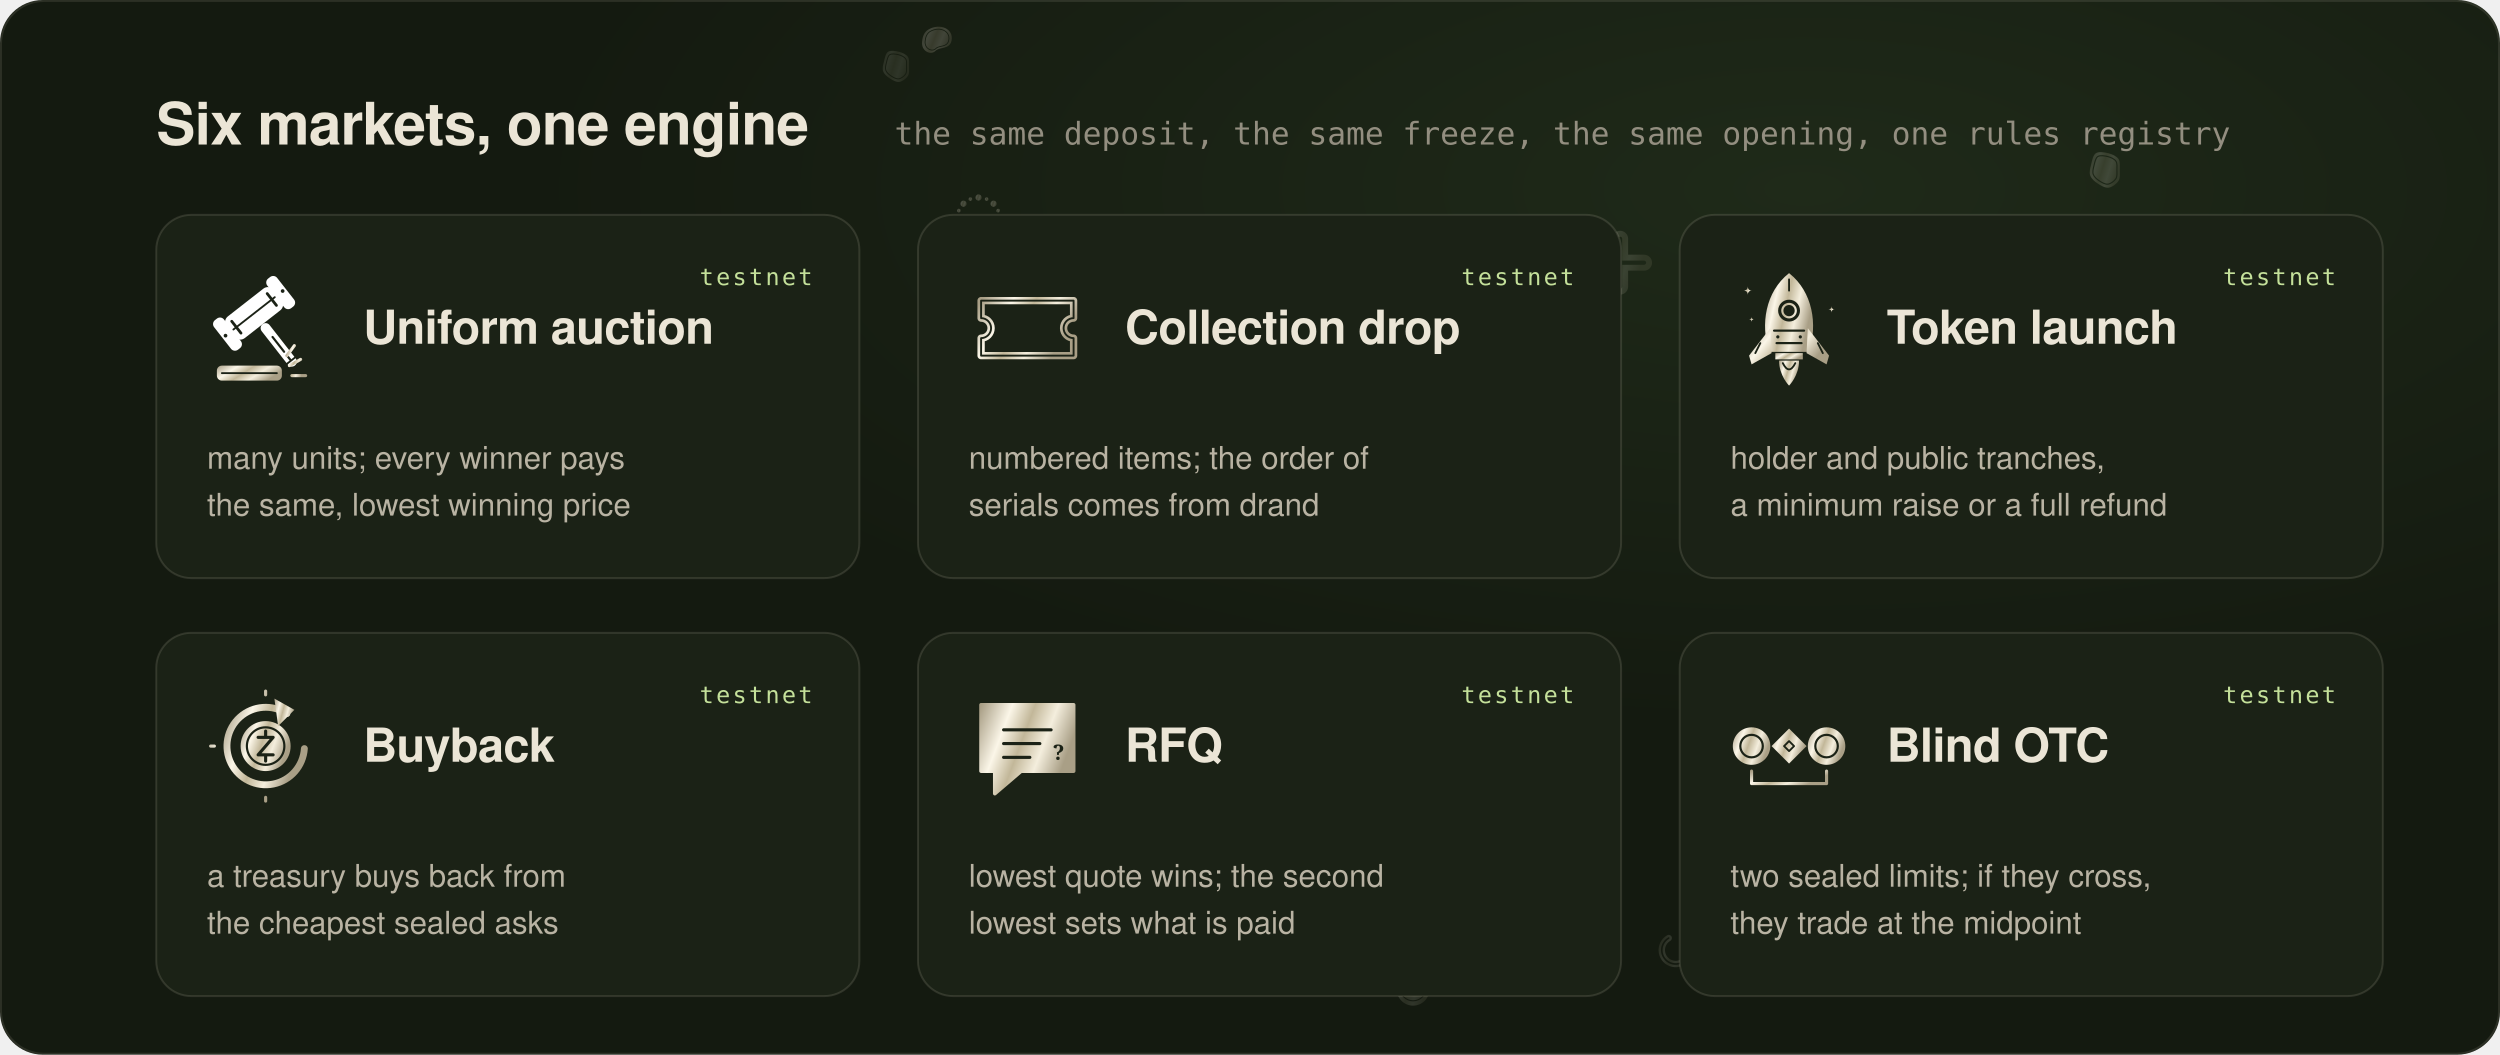
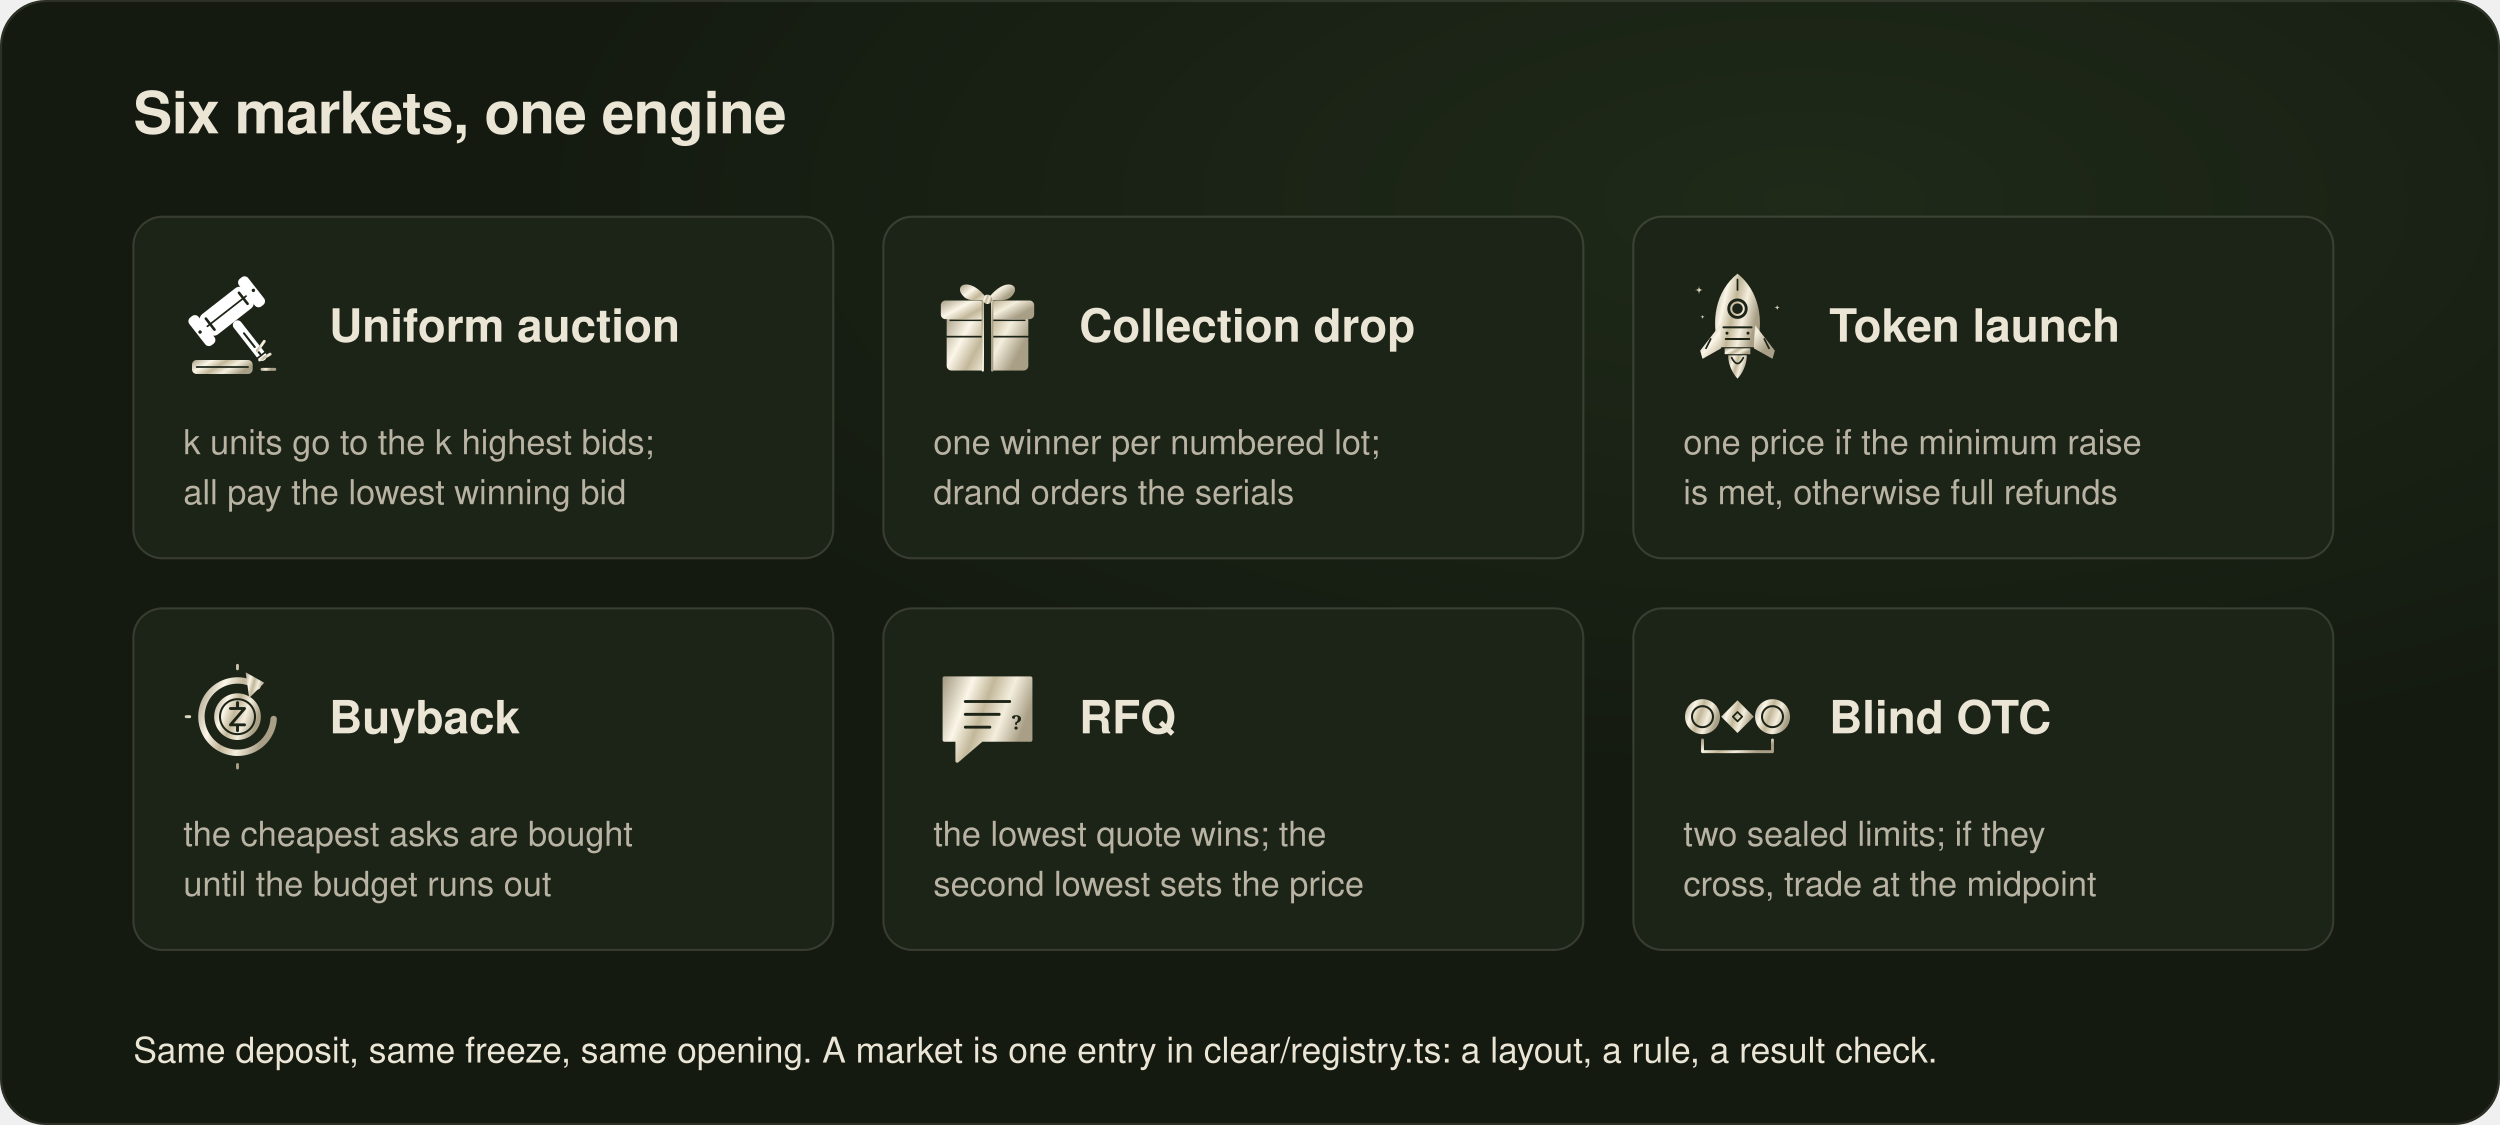
- <svg xmlns="http://www.w3.org/2000/svg" width="1280" height="540" viewBox="0 0 1280 540" role="img" aria-label="Six markets on one engine: uniform auction, collection drop, token launch, buyback, RFQ, blind OTC. All ran on Zcash testnet." font-family="'Libre Franklin','Helvetica Neue',Helvetica,Arial,sans-serif">
+ <svg xmlns="http://www.w3.org/2000/svg" width="1200" height="540" viewBox="0 0 1200 540" role="img" aria-label="Six markets on one engine: uniform auction, collection drop, token launch, buyback, RFQ and blind OTC, each a clearing rule in one registry." font-family="'Helvetica Neue',Helvetica,Arial,sans-serif">
  <defs>
    <linearGradient id="chrome" x1="0" y1="0" x2="1" y2="0.36">
      <stop offset="0" stop-color="#a99f86" />
      <stop offset=".3" stop-color="#fbf6e8" />
      <stop offset=".52" stop-color="#c2b799" />
      <stop offset=".74" stop-color="#f4eedd" />
      <stop offset="1" stop-color="#a99f86" />
    </linearGradient>
    <linearGradient id="goldc" x1="0" y1="0" x2="1" y2="0.36">
      <stop offset="0" stop-color="#b89a52" />
      <stop offset=".35" stop-color="#f6e2a6" />
      <stop offset=".6" stop-color="#d9b866" />
      <stop offset="1" stop-color="#b89a52" />
    </linearGradient>
-     <radialGradient id="glow" cx="50%" cy="50%" r="50%">
-       <stop offset="0" stop-color="#e9cd84" stop-opacity=".35" />
-       <stop offset="1" stop-color="#e9cd84" stop-opacity="0" />
-     </radialGradient>
+     <linearGradient id="paper" x1="0" y1="0" x2="1" y2="1">
+       <stop offset="0" stop-color="#f4efe2" />
+       <stop offset="1" stop-color="#d9d1bd" />
+     </linearGradient>
    <radialGradient id="night" cx="72%" cy="18%" r="85%">
      <stop offset="0" stop-color="#1f2a19" />
      <stop offset=".6" stop-color="#141a10" />
    </radialGradient>
+     <marker id="arrow" viewBox="0 0 10 10" refX="9" refY="5" markerWidth="8" markerHeight="8" orient="auto-start-reverse">
+       <path d="M0 0L10 5L0 10z" fill="#b9b3a3" />
+     </marker>
+     <marker id="arrowg" viewBox="0 0 10 10" refX="9" refY="5" markerWidth="8" markerHeight="8" orient="auto-start-reverse">
+       <path d="M0 0L10 5L0 10z" fill="#e9cd84" />
+     </marker>
  </defs>
-   <style>.drift{animation:drift 20s ease-in-out infinite alternate}@keyframes drift{from{transform:translateY(-6px)}to{transform:translateY(6px)}}.lit{animation:lit 5.4s ease-in-out infinite}@keyframes lit{0%{stroke-opacity:0}8%{stroke-opacity:.7}30%,100%{stroke-opacity:0}}@media (prefers-reduced-motion: reduce){*{animation:none!important}}</style>
-   <rect width="1280" height="540" rx="22" fill="url(#night)" />
-   <g class="drift" style="animation-duration:24.6s;animation-delay:-1.9s" opacity="0.14">
-     <svg x="974" y="150" width="28" height="28" viewBox="0 0 200 200">
+   <rect width="1200" height="540" rx="22" fill="url(#night)" />
+   <text x="64" y="64" font-size="28" fill="#ebe5d6" font-weight="600" letter-spacing="-.3">Six markets, one engine</text>
+   <rect x="64" y="104" width="336" height="164" rx="14" fill="#1c2417" stroke="#ddd6c6" stroke-opacity=".16" />
+   <svg x="86" y="128" width="56" height="56" viewBox="0 0 200 200">
+     <defs>
+       <mask id="gv-1" maskUnits="userSpaceOnUse" x="0" y="0" width="200" height="200">
+         <rect width="200" height="200" fill="#fff" />
+         <path d="M64 58 V82 M136 58 V82" fill="none" stroke="#000" stroke-width="4.5" stroke-linecap="round" stroke-linejoin="round" />
+         <path d="M58 70 H142" fill="none" stroke="#000" stroke-width="3" stroke-linecap="round" stroke-linejoin="round" />
+         <path d="M100 118 V148 M100 158 V164" fill="none" stroke="#000" stroke-width="3.5" stroke-linecap="round" stroke-linejoin="round" />
+         <path d="M24 166 H120" fill="none" stroke="#000" stroke-width="3" stroke-linecap="round" stroke-linejoin="round" />
+         <circle cx="42" cy="70" r="3" fill="#000" />
+         <circle cx="158" cy="70" r="3" fill="#000" />
+       </mask>
+     </defs>
+     <g mask="url(#gv-1)" transform="rotate(-38 100 100)">
+       <rect x="52" y="48" width="96" height="44" rx="12" fill="#fff" />
+       <rect x="36" y="40" width="20" height="60" rx="8" fill="#fff" />
+       <rect x="144" y="40" width="20" height="60" rx="8" fill="#fff" />
+       <rect x="92" y="92" width="16" height="84" rx="8" fill="#fff" />
+     </g>
+     <g>
      <defs>
-         <mask id="dp-sparkle-1" maskUnits="userSpaceOnUse" x="0" y="0" width="200" height="200">
+         <mask id="gb-1" maskUnits="userSpaceOnUse" x="0" y="0" width="200" height="200">
          <rect width="200" height="200" fill="#fff" />
-           <g transform="translate(100 100) scale(0.8) translate(-100 -100)">
-             <path d="M100 14 C108 78 122 92 186 100 C122 108 108 122 100 186 C92 122 78 108 14 100 C78 92 92 78 100 14 Z" fill="none" stroke="#000" stroke-width="4.5" />
-           </g>
+           <path d="M30 172 H118" fill="none" stroke="#000" stroke-width="3" stroke-linecap="round" stroke-linejoin="round" />
        </mask>
      </defs>
-       <g mask="url(#dp-sparkle-1)">
-         <path d="M100 14 C108 78 122 92 186 100 C122 108 108 122 100 186 C92 122 78 108 14 100 C78 92 92 78 100 14 Z" fill="url(#chrome)" />
-       </g>
-     </svg>
-   </g>
-   <g class="drift" style="animation-duration:23.6s;animation-delay:-3.1s" opacity="0.13">
-     <svg x="847" y="475" width="23" height="23" viewBox="0 0 200 200">
-       <defs>
-         <mask id="dp-open-ring-2" maskUnits="userSpaceOnUse" x="0" y="0" width="200" height="200">
-           <rect width="200" height="200" fill="#fff" />
-           <path d="M146 64 A62 62 0 1 1 64 46" fill="none" stroke="#000" stroke-width="7.44" stroke-linecap="round" stroke-linejoin="round" />
-         </mask>
-       </defs>
-       <g mask="url(#dp-open-ring-2)">
-         <path d="M146 64 A62 62 0 1 1 64 46" fill="none" stroke="url(#chrome)" stroke-width="28.6" stroke-linecap="round" stroke-linejoin="round" />
-       </g>
-     </svg>
-   </g>
-   <g class="drift" style="animation-duration:28.7s;animation-delay:-6.7s" opacity="0.11">
-     <svg x="445" y="20" width="28" height="28" viewBox="0 0 200 200">
-       <defs>
-         <mask id="dp-pebble-3" maskUnits="userSpaceOnUse" x="0" y="0" width="200" height="200">
-           <rect width="200" height="200" fill="#fff" />
-           <g transform="translate(100 100) scale(0.8) translate(-100 -100)">
-             <path d="M145.91 100 C145.89 111.67 147.65 125.48 141.67 134.97 C135.69 144.46 121.16 155.52 110.04 156.94 C98.91 158.35 84.73 149.97 74.92 143.44 C65.1 136.92 54.65 127.82 51.14 117.78 C47.63 107.74 50.88 95.08 53.88 83.21 C56.88 71.34 59.89 52.66 69.15 46.56 C78.4 40.46 97.31 43.55 109.41 46.62 C121.51 49.69 135.66 56.08 141.74 64.97 C147.83 73.87 145.92 88.33 145.91 100 Z" fill="none" stroke="#000" stroke-width="4.5" />
-           </g>
-         </mask>
-       </defs>
-       <g mask="url(#dp-pebble-3)">
-         <path d="M145.91 100 C145.89 111.67 147.65 125.48 141.67 134.97 C135.69 144.46 121.16 155.52 110.04 156.94 C98.91 158.35 84.73 149.97 74.92 143.44 C65.1 136.92 54.65 127.82 51.14 117.78 C47.63 107.74 50.88 95.08 53.88 83.21 C56.88 71.34 59.89 52.66 69.15 46.56 C78.4 40.46 97.31 43.55 109.41 46.62 C121.51 49.69 135.66 56.08 141.74 64.97 C147.83 73.87 145.92 88.33 145.91 100 Z" fill="url(#chrome)" />
-       </g>
-     </svg>
-   </g>
-   <g class="drift" style="animation-duration:24.2s;animation-delay:-9.2s" opacity="0.14">
-     <svg x="812" y="117" width="35" height="35" viewBox="0 0 200 200">
-       <defs>
-         <mask id="dp-plus-4" maskUnits="userSpaceOnUse" x="0" y="0" width="200" height="200">
-           <rect width="200" height="200" fill="#fff" />
-           <path d="M100 30 V170 M30 100 H170" fill="none" stroke="#000" stroke-width="12.17" stroke-linecap="round" stroke-linejoin="round" />
-         </mask>
-       </defs>
-       <g mask="url(#dp-plus-4)">
-         <path d="M100 30 V170 M30 100 H170" fill="none" stroke="url(#chrome)" stroke-width="46.8" stroke-linecap="round" stroke-linejoin="round" />
-       </g>
-     </svg>
-   </g>
-   <g class="drift" style="animation-duration:19.0s;animation-delay:-4.7s" opacity="0.21">
-     <svg x="692" y="418" width="25" height="25" viewBox="0 0 200 200">
-       <defs>
-         <mask id="dp-star-five-5" maskUnits="userSpaceOnUse" x="0" y="0" width="200" height="200">
-           <rect width="200" height="200" fill="#fff" />
-           <g transform="translate(100 100) scale(0.8) translate(-100 -100)">
-             <path d="M100 20 L121.16 74.88 L179.89 78.04 L134.24 115.12 L149.37 171.96 L100 140 L50.63 171.96 L65.76 115.12 L20.11 78.04 L78.84 74.88 Z" fill="none" stroke="#000" stroke-width="4.5" />
-           </g>
-         </mask>
-       </defs>
-       <g mask="url(#dp-star-five-5)">
-         <path d="M100 20 L121.16 74.88 L179.89 78.04 L134.24 115.12 L149.37 171.96 L100 140 L50.63 171.96 L65.76 115.12 L20.11 78.04 L78.84 74.88 Z" fill="url(#chrome)" />
-       </g>
-     </svg>
-   </g>
-   <g class="drift" style="animation-duration:27.2s;animation-delay:-4.7s" opacity="0.25">
-     <svg x="987" y="499" width="18" height="18" viewBox="0 0 200 200">
-       <defs>
-         <mask id="dp-asterisk-6" maskUnits="userSpaceOnUse" x="0" y="0" width="200" height="200">
-           <rect width="200" height="200" fill="#fff" />
-           <path d="M100 26 V174" transform="rotate(0 100 100)" fill="none" stroke="#000" stroke-width="5.41" stroke-linecap="round" stroke-linejoin="round" />
-           <path d="M100 26 V174" transform="rotate(60 100 100)" fill="none" stroke="#000" stroke-width="5.41" stroke-linecap="round" stroke-linejoin="round" />
-           <path d="M100 26 V174" transform="rotate(120 100 100)" fill="none" stroke="#000" stroke-width="5.41" stroke-linecap="round" stroke-linejoin="round" />
-         </mask>
-       </defs>
-       <g mask="url(#dp-asterisk-6)">
-         <path d="M100 26 V174" transform="rotate(0 100 100)" fill="none" stroke="url(#chrome)" stroke-width="20.8" stroke-linecap="round" stroke-linejoin="round" />
-         <path d="M100 26 V174" transform="rotate(60 100 100)" fill="none" stroke="url(#chrome)" stroke-width="20.8" stroke-linecap="round" stroke-linejoin="round" />
-         <path d="M100 26 V174" transform="rotate(120 100 100)" fill="none" stroke="url(#chrome)" stroke-width="20.8" stroke-linecap="round" stroke-linejoin="round" />
-       </g>
-     </svg>
-   </g>
-   <g class="drift" style="animation-duration:16.5s;animation-delay:-8.5s" opacity="0.16">
-     <svg x="322" y="185" width="31" height="31" viewBox="0 0 200 200">
-       <defs>
-         <mask id="dp-asterisk-7" maskUnits="userSpaceOnUse" x="0" y="0" width="200" height="200">
-           <rect width="200" height="200" fill="#fff" />
-           <path d="M100 26 V174" transform="rotate(0 100 100)" fill="none" stroke="#000" stroke-width="5.41" stroke-linecap="round" stroke-linejoin="round" />
-           <path d="M100 26 V174" transform="rotate(60 100 100)" fill="none" stroke="#000" stroke-width="5.41" stroke-linecap="round" stroke-linejoin="round" />
-           <path d="M100 26 V174" transform="rotate(120 100 100)" fill="none" stroke="#000" stroke-width="5.41" stroke-linecap="round" stroke-linejoin="round" />
-         </mask>
-       </defs>
-       <g mask="url(#dp-asterisk-7)">
-         <path d="M100 26 V174" transform="rotate(0 100 100)" fill="none" stroke="url(#chrome)" stroke-width="20.8" stroke-linecap="round" stroke-linejoin="round" />
-         <path d="M100 26 V174" transform="rotate(60 100 100)" fill="none" stroke="url(#chrome)" stroke-width="20.8" stroke-linecap="round" stroke-linejoin="round" />
-         <path d="M100 26 V174" transform="rotate(120 100 100)" fill="none" stroke="url(#chrome)" stroke-width="20.8" stroke-linecap="round" stroke-linejoin="round" />
-       </g>
-     </svg>
-   </g>
-   <g class="drift" style="animation-duration:20.0s;animation-delay:-15.9s" opacity="0.23">
-     <svg x="485" y="96" width="32" height="32" viewBox="0 0 200 200">
-       <circle cx="168" cy="100" r="10" fill="url(#chrome)" />
-       <circle cx="162.82" cy="126.02" r="6" fill="url(#chrome)" />
-       <circle cx="148.08" cy="148.08" r="10" fill="url(#chrome)" />
-       <circle cx="126.02" cy="162.82" r="6" fill="url(#chrome)" />
-       <circle cx="100" cy="168" r="10" fill="url(#chrome)" />
-       <circle cx="73.98" cy="162.82" r="6" fill="url(#chrome)" />
-       <circle cx="51.92" cy="148.08" r="10" fill="url(#chrome)" />
-       <circle cx="37.18" cy="126.02" r="6" fill="url(#chrome)" />
-       <circle cx="32" cy="100" r="10" fill="url(#chrome)" />
-       <circle cx="37.18" cy="73.98" r="6" fill="url(#chrome)" />
-       <circle cx="51.92" cy="51.92" r="10" fill="url(#chrome)" />
-       <circle cx="73.98" cy="37.18" r="6" fill="url(#chrome)" />
-       <circle cx="100" cy="32" r="10" fill="url(#chrome)" />
-       <circle cx="126.02" cy="37.18" r="6" fill="url(#chrome)" />
-       <circle cx="148.08" cy="51.92" r="10" fill="url(#chrome)" />
-       <circle cx="162.82" cy="73.98" r="6" fill="url(#chrome)" />
-     </svg>
-   </g>
-   <g class="drift" style="animation-duration:22.4s;animation-delay:-10.5s" opacity="0.19">
-     <svg x="685" y="156" width="25" height="25" viewBox="0 0 200 200">
-       <defs>
-         <mask id="dp-plus-9" maskUnits="userSpaceOnUse" x="0" y="0" width="200" height="200">
-           <rect width="200" height="200" fill="#fff" />
-           <path d="M100 30 V170 M30 100 H170" fill="none" stroke="#000" stroke-width="12.17" stroke-linecap="round" stroke-linejoin="round" />
-         </mask>
-       </defs>
-       <g mask="url(#dp-plus-9)">
-         <path d="M100 30 V170 M30 100 H170" fill="none" stroke="url(#chrome)" stroke-width="46.8" stroke-linecap="round" stroke-linejoin="round" />
-       </g>
-     </svg>
-   </g>
-   <g class="drift" style="animation-duration:21.3s;animation-delay:-14.8s" opacity="0.16">
-     <svg x="585" y="167" width="35" height="35" viewBox="0 0 200 200">
-       <defs>
-         <mask id="dp-asterisk-10" maskUnits="userSpaceOnUse" x="0" y="0" width="200" height="200">
-           <rect width="200" height="200" fill="#fff" />
-           <path d="M100 26 V174" transform="rotate(0 100 100)" fill="none" stroke="#000" stroke-width="5.41" stroke-linecap="round" stroke-linejoin="round" />
-           <path d="M100 26 V174" transform="rotate(60 100 100)" fill="none" stroke="#000" stroke-width="5.41" stroke-linecap="round" stroke-linejoin="round" />
-           <path d="M100 26 V174" transform="rotate(120 100 100)" fill="none" stroke="#000" stroke-width="5.41" stroke-linecap="round" stroke-linejoin="round" />
-         </mask>
-       </defs>
-       <g mask="url(#dp-asterisk-10)">
-         <path d="M100 26 V174" transform="rotate(0 100 100)" fill="none" stroke="url(#chrome)" stroke-width="20.8" stroke-linecap="round" stroke-linejoin="round" />
-         <path d="M100 26 V174" transform="rotate(60 100 100)" fill="none" stroke="url(#chrome)" stroke-width="20.8" stroke-linecap="round" stroke-linejoin="round" />
-         <path d="M100 26 V174" transform="rotate(120 100 100)" fill="none" stroke="url(#chrome)" stroke-width="20.8" stroke-linecap="round" stroke-linejoin="round" />
-       </g>
-     </svg>
-   </g>
-   <g class="drift" style="animation-duration:24.4s;animation-delay:-6.4s" opacity="0.21">
-     <svg x="480" y="288" width="34" height="34" viewBox="0 0 200 200">
-       <path d="M100 100 L100 14" transform="rotate(0 100 100)" fill="none" stroke="url(#chrome)" stroke-width="6.5" stroke-linecap="round" stroke-linejoin="round" />
-       <path d="M100 100 L100 40" transform="rotate(45 100 100)" fill="none" stroke="url(#chrome)" stroke-width="6.5" stroke-linecap="round" stroke-linejoin="round" />
-       <path d="M100 100 L100 14" transform="rotate(90 100 100)" fill="none" stroke="url(#chrome)" stroke-width="6.5" stroke-linecap="round" stroke-linejoin="round" />
-       <path d="M100 100 L100 40" transform="rotate(135 100 100)" fill="none" stroke="url(#chrome)" stroke-width="6.5" stroke-linecap="round" stroke-linejoin="round" />
-       <path d="M100 100 L100 14" transform="rotate(180 100 100)" fill="none" stroke="url(#chrome)" stroke-width="6.5" stroke-linecap="round" stroke-linejoin="round" />
-       <path d="M100 100 L100 40" transform="rotate(225 100 100)" fill="none" stroke="url(#chrome)" stroke-width="6.5" stroke-linecap="round" stroke-linejoin="round" />
-       <path d="M100 100 L100 14" transform="rotate(270 100 100)" fill="none" stroke="url(#chrome)" stroke-width="6.5" stroke-linecap="round" stroke-linejoin="round" />
-       <path d="M100 100 L100 40" transform="rotate(315 100 100)" fill="none" stroke="url(#chrome)" stroke-width="6.5" stroke-linecap="round" stroke-linejoin="round" />
-     </svg>
-   </g>
-   <g class="drift" style="animation-duration:24.0s;animation-delay:-1.6s" opacity="0.17">
-     <svg x="1062" y="71" width="32" height="32" viewBox="0 0 200 200">
-       <defs>
-         <mask id="dp-pebble-12" maskUnits="userSpaceOnUse" x="0" y="0" width="200" height="200">
-           <rect width="200" height="200" fill="#fff" />
-           <g transform="translate(100 100) scale(0.8) translate(-100 -100)">
-             <path d="M145.91 100 C145.89 111.67 147.65 125.48 141.67 134.97 C135.69 144.46 121.16 155.52 110.04 156.94 C98.91 158.35 84.73 149.97 74.92 143.44 C65.1 136.92 54.65 127.82 51.14 117.78 C47.63 107.74 50.88 95.08 53.88 83.21 C56.88 71.34 59.89 52.66 69.15 46.56 C78.4 40.46 97.31 43.55 109.41 46.62 C121.51 49.69 135.66 56.08 141.74 64.97 C147.83 73.87 145.92 88.33 145.91 100 Z" fill="none" stroke="#000" stroke-width="4.5" />
-           </g>
-         </mask>
-       </defs>
-       <g mask="url(#dp-pebble-12)">
-         <path d="M145.91 100 C145.89 111.67 147.65 125.48 141.67 134.97 C135.69 144.46 121.16 155.52 110.04 156.94 C98.91 158.35 84.73 149.97 74.92 143.44 C65.1 136.92 54.65 127.82 51.14 117.78 C47.63 107.74 50.88 95.08 53.88 83.21 C56.88 71.34 59.89 52.66 69.15 46.56 C78.4 40.46 97.31 43.55 109.41 46.62 C121.51 49.69 135.66 56.08 141.74 64.97 C147.83 73.87 145.92 88.33 145.91 100 Z" fill="url(#chrome)" />
-       </g>
-     </svg>
-   </g>
-   <g class="drift" style="animation-duration:30.0s;animation-delay:-8.9s" opacity="0.13">
-     <svg x="860" y="328" width="17" height="17" viewBox="0 0 200 200">
-       <defs>
-         <mask id="dp-cloud-13" maskUnits="userSpaceOnUse" x="0" y="0" width="200" height="200">
-           <rect width="200" height="200" fill="#fff" />
-           <path d="M54 140 A30 30 0 0 1 58 80 A42 42 0 0 1 136 68 A34 34 0 0 1 150 140 Z" fill="none" stroke="#000" stroke-width="3.04" stroke-linecap="round" stroke-linejoin="round" />
-         </mask>
-       </defs>
-       <g mask="url(#dp-cloud-13)">
-         <path d="M54 140 A30 30 0 0 1 58 80 A42 42 0 0 1 136 68 A34 34 0 0 1 150 140 Z" fill="none" stroke="url(#chrome)" stroke-width="11.7" stroke-linecap="round" stroke-linejoin="round" />
-       </g>
-     </svg>
-   </g>
-   <g class="drift" style="animation-duration:17.7s;animation-delay:-1.2s" opacity="0.13">
-     <svg x="708" y="487" width="31" height="31" viewBox="0 0 200 200">
-       <defs>
-         <mask id="dp-raindrop-14" maskUnits="userSpaceOnUse" x="0" y="0" width="200" height="200">
-           <rect width="200" height="200" fill="#fff" />
-           <g transform="translate(100 100) scale(0.8) translate(-100 -100)">
-             <path d="M100 18 C130 64 154 96 154 126 A54 54 0 0 1 46 126 C46 96 70 64 100 18 Z" fill="none" stroke="#000" stroke-width="4.5" />
-           </g>
-         </mask>
-       </defs>
-       <g mask="url(#dp-raindrop-14)">
-         <path d="M100 18 C130 64 154 96 154 126 A54 54 0 0 1 46 126 C46 96 70 64 100 18 Z" fill="url(#chrome)" />
-       </g>
-     </svg>
-   </g>
-   <g class="drift" style="animation-duration:21.0s;animation-delay:-17.8s" opacity="0.22">
-     <svg x="868" y="178" width="16" height="16" viewBox="0 0 200 200">
-       <defs>
-         <mask id="dp-cloud-15" maskUnits="userSpaceOnUse" x="0" y="0" width="200" height="200">
-           <rect width="200" height="200" fill="#fff" />
-           <path d="M54 140 A30 30 0 0 1 58 80 A42 42 0 0 1 136 68 A34 34 0 0 1 150 140 Z" fill="none" stroke="#000" stroke-width="3.04" stroke-linecap="round" stroke-linejoin="round" />
-         </mask>
-       </defs>
-       <g mask="url(#dp-cloud-15)">
-         <path d="M54 140 A30 30 0 0 1 58 80 A42 42 0 0 1 136 68 A34 34 0 0 1 150 140 Z" fill="none" stroke="url(#chrome)" stroke-width="11.7" stroke-linecap="round" stroke-linejoin="round" />
-       </g>
-     </svg>
-   </g>
-   <g class="drift" style="animation-duration:21.9s;animation-delay:-15.5s" opacity="0.22">
-     <svg x="209" y="353" width="14" height="14" viewBox="0 0 200 200">
-       <defs>
-         <mask id="dp-dice-16" maskUnits="userSpaceOnUse" x="0" y="0" width="200" height="200">
-           <rect width="200" height="200" fill="#fff" />
-           <rect x="34" y="34" width="132" height="132" rx="26" fill="none" stroke="#000" stroke-width="3.38" stroke-linecap="round" stroke-linejoin="round" />
-         </mask>
-       </defs>
-       <g mask="url(#dp-dice-16)">
-         <rect x="34" y="34" width="132" height="132" rx="26" fill="none" stroke="url(#chrome)" stroke-width="13" stroke-linecap="round" stroke-linejoin="round" />
-         <circle cx="68" cy="68" r="11" fill="url(#chrome)" />
-         <circle cx="132" cy="68" r="11" fill="url(#chrome)" />
-         <circle cx="100" cy="100" r="11" fill="url(#chrome)" />
-         <circle cx="68" cy="132" r="11" fill="url(#chrome)" />
-         <circle cx="132" cy="132" r="11" fill="url(#chrome)" />
-       </g>
-     </svg>
-   </g>
-   <g class="drift" style="animation-duration:26.8s;animation-delay:-1.3s" opacity="0.19">
-     <svg x="156" y="108" width="24" height="24" viewBox="0 0 200 200">
-       <defs>
-         <mask id="dp-donut-17" maskUnits="userSpaceOnUse" x="0" y="0" width="200" height="200">
-           <rect width="200" height="200" fill="#fff" />
-           <circle cx="100" cy="100" r="58" fill="none" stroke="#000" stroke-width="10.14" stroke-linecap="round" stroke-linejoin="round" />
-         </mask>
-       </defs>
-       <g mask="url(#dp-donut-17)">
-         <circle cx="100" cy="100" r="58" fill="none" stroke="url(#chrome)" stroke-width="39" stroke-linecap="round" stroke-linejoin="round" />
-       </g>
-     </svg>
-   </g>
-   <g class="drift" style="animation-duration:15.1s;animation-delay:-2.7s" opacity="0.19">
-     <svg x="468" y="8" width="24" height="24" viewBox="0 0 200 200">
-       <defs>
-         <mask id="dp-bean-18" maskUnits="userSpaceOnUse" x="0" y="0" width="200" height="200">
-           <rect width="200" height="200" fill="#fff" />
-           <g transform="translate(100 100) scale(0.8) translate(-100 -100)">
-             <path d="M60 60 C110 30 170 56 160 106 C152 146 110 132 92 150 C70 172 30 150 34 112 C36 88 44 70 60 60 Z" fill="none" stroke="#000" stroke-width="4.5" />
-           </g>
-         </mask>
-       </defs>
-       <g mask="url(#dp-bean-18)">
-         <path d="M60 60 C110 30 170 56 160 106 C152 146 110 132 92 150 C70 172 30 150 34 112 C36 88 44 70 60 60 Z" fill="url(#chrome)" />
-       </g>
-     </svg>
-   </g>
-   <text x="80" y="74" font-size="30" fill="#ebe5d6" font-weight="600" letter-spacing="-.4">Six markets, one engine</text>
-   <text x="458" y="74" font-size="16" fill="#938e80" font-family="ui-monospace,SFMono-Regular,Menlo,Consolas,monospace">the same deposit, the same freeze, the same opening, one rules registry</text>
-   <g class="card" style="animation-delay:0.0s">
-     <rect x="80" y="110" width="360" height="186" rx="18" fill="#1b2216" stroke="#ddd6c6" stroke-opacity=".14" />
-     <rect x="80" y="110" width="360" height="186" rx="18" fill="none" stroke="#e9cd84" stroke-opacity="0" class="lit" style="animation-delay:0.0s" />
-     <svg x="104" y="136" width="64" height="64" viewBox="0 0 200 200">
-       <defs>
-         <mask id="gv-19" maskUnits="userSpaceOnUse" x="0" y="0" width="200" height="200">
-           <rect width="200" height="200" fill="#fff" />
-           <path d="M64 58 V82 M136 58 V82" fill="none" stroke="#000" stroke-width="4.5" stroke-linecap="round" stroke-linejoin="round" />
-           <path d="M58 70 H142" fill="none" stroke="#000" stroke-width="3" stroke-linecap="round" stroke-linejoin="round" />
-           <path d="M100 118 V148 M100 158 V164" fill="none" stroke="#000" stroke-width="3.5" stroke-linecap="round" stroke-linejoin="round" />
-           <path d="M24 166 H120" fill="none" stroke="#000" stroke-width="3" stroke-linecap="round" stroke-linejoin="round" />
-           <circle cx="42" cy="70" r="3" fill="#000" />
-           <circle cx="158" cy="70" r="3" fill="#000" />
-         </mask>
-       </defs>
-       <g mask="url(#gv-19)" transform="rotate(-38 100 100)">
-         <rect x="52" y="48" width="96" height="44" rx="12" fill="#fff" />
-         <rect x="36" y="40" width="20" height="60" rx="8" fill="#fff" />
-         <rect x="144" y="40" width="20" height="60" rx="8" fill="#fff" />
-         <rect x="92" y="92" width="16" height="84" rx="8" fill="#fff" />
-       </g>
-       <g>
-         <defs>
-           <mask id="gb-19" maskUnits="userSpaceOnUse" x="0" y="0" width="200" height="200">
-             <rect width="200" height="200" fill="#fff" />
-             <path d="M30 172 H118" fill="none" stroke="#000" stroke-width="3" stroke-linecap="round" stroke-linejoin="round" />
-           </mask>
-         </defs>
-         <rect mask="url(#gb-19)" x="22" y="160" width="104" height="24" rx="8" fill="url(#chrome)" />
-       </g>
-       <path d="M138 160 L156 150 M142 176 L164 176 M134 144 L146 128" fill="none" stroke="url(#chrome)" stroke-width="5" stroke-linecap="round" stroke-linejoin="round" />
-     </svg>
-     <text x="186" y="176" font-size="24" fill="#ebe5d6" font-weight="600" letter-spacing="-.3">Uniform auction</text>
-     <text x="106" y="240" font-size="16" fill="#b9b3a3">many units; every winner pays</text>
-     <text x="106" y="264" font-size="16" fill="#b9b3a3">the same, lowest winning price</text>
-     <text x="416" y="146" font-size="12" fill="#c4e09a" text-anchor="end" font-family="ui-monospace,SFMono-Regular,Menlo,Consolas,monospace" letter-spacing="1.2">testnet</text>
-   </g>
-   <g class="card" style="animation-delay:0.9s">
-     <rect x="470" y="110" width="360" height="186" rx="18" fill="#1b2216" stroke="#ddd6c6" stroke-opacity=".14" />
-     <rect x="470" y="110" width="360" height="186" rx="18" fill="none" stroke="#e9cd84" stroke-opacity="0" class="lit" style="animation-delay:0.9s" />
-     <svg x="494" y="136" width="64" height="64" viewBox="0 0 200 200">
-       <defs>
-         <mask id="dp-ticket-20" maskUnits="userSpaceOnUse" x="0" y="0" width="200" height="200">
-           <rect width="200" height="200" fill="#fff" />
-           <path d="M26 56 H174 V84 A16 16 0 0 0 174 116 V144 H26 V116 A16 16 0 0 0 26 84 Z" fill="none" stroke="#000" stroke-width="3.04" stroke-linecap="round" stroke-linejoin="round" />
-         </mask>
-       </defs>
-       <g mask="url(#dp-ticket-20)">
-         <path d="M26 56 H174 V84 A16 16 0 0 0 174 116 V144 H26 V116 A16 16 0 0 0 26 84 Z" fill="none" stroke="url(#chrome)" stroke-width="11.7" stroke-linecap="round" stroke-linejoin="round" />
-         <path d="M124 62 V138" stroke="url(#chrome)" stroke-width="7" stroke-dasharray="2 12" stroke-linecap="round" />
-       </g>
-     </svg>
-     <text x="576" y="176" font-size="24" fill="#ebe5d6" font-weight="600" letter-spacing="-.3">Collection drop</text>
-     <text x="496" y="240" font-size="16" fill="#b9b3a3">numbered items; the order of</text>
-     <text x="496" y="264" font-size="16" fill="#b9b3a3">serials comes from drand</text>
-     <text x="806" y="146" font-size="12" fill="#c4e09a" text-anchor="end" font-family="ui-monospace,SFMono-Regular,Menlo,Consolas,monospace" letter-spacing="1.2">testnet</text>
-   </g>
-   <g class="card" style="animation-delay:1.8s">
-     <rect x="860" y="110" width="360" height="186" rx="18" fill="#1b2216" stroke="#ddd6c6" stroke-opacity=".14" />
-     <rect x="860" y="110" width="360" height="186" rx="18" fill="none" stroke="#e9cd84" stroke-opacity="0" class="lit" style="animation-delay:1.8s" />
-     <svg x="884" y="136" width="64" height="64" viewBox="0 0 200 200">
-       <defs>
-         <mask id="rk-21" maskUnits="userSpaceOnUse" x="0" y="0" width="200" height="200">
-           <rect width="200" height="200" fill="#fff" />
-           <circle cx="100" cy="72" r="15" fill="none" stroke="#000" stroke-width="5" />
-           <circle cx="100" cy="72" r="9" fill="#000" />
-           <path d="M76 104 H124 M80 124 H120" fill="none" stroke="#000" stroke-width="3.5" stroke-linecap="round" stroke-linejoin="round" />
-           <path d="M100 22 V40" fill="none" stroke="#000" stroke-width="3" stroke-linecap="round" stroke-linejoin="round" />
-           <circle cx="82" cy="114" r="2.6" fill="#000" />
-           <circle cx="118" cy="114" r="2.6" fill="#000" />
-           <path d="M54 124 L46 140 M146 124 L154 140" fill="none" stroke="#000" stroke-width="3" stroke-linecap="round" stroke-linejoin="round" />
-           <path d="M90 156 Q100 176 110 156" fill="none" stroke="#000" stroke-width="3" stroke-linecap="round" stroke-linejoin="round" />
-         </mask>
-       </defs>
-       <g mask="url(#rk-21)">
-         <path d="M100 12 C138 42 146 94 132 138 H68 C54 94 62 42 100 12 Z" fill="url(#chrome)" />
-         <path d="M70 100 L36 144 L40 158 L72 140 Z M130 100 L164 144 L160 158 L128 140 Z" fill="url(#chrome)" />
-         <path d="M78 140 H122 V150 H78 Z" fill="url(#chrome)" />
-         <path d="M84 152 C84 176 100 192 100 192 C100 192 116 176 116 152 Z" fill="url(#chrome)" />
-       </g>
-       <path d="M34 33 Q34 40 41 40 Q34 40 34 47 Q34 40 27 40 Q34 40 34 33 Z" fill="url(#chrome)" />
-       <path d="M168 65 Q168 70 173 70 Q168 70 168 75 Q168 70 163 70 Q168 70 168 65 Z" fill="url(#chrome)" />
-       <path d="M40 82 Q40 86 44 86 Q40 86 40 90 Q40 86 36 86 Q40 86 40 82 Z" fill="url(#chrome)" />
-     </svg>
-     <text x="966" y="176" font-size="24" fill="#ebe5d6" font-weight="600" letter-spacing="-.3">Token launch</text>
-     <text x="886" y="240" font-size="16" fill="#b9b3a3">holder and public tranches,</text>
-     <text x="886" y="264" font-size="16" fill="#b9b3a3">a minimum raise or a full refund</text>
-     <text x="1196" y="146" font-size="12" fill="#c4e09a" text-anchor="end" font-family="ui-monospace,SFMono-Regular,Menlo,Consolas,monospace" letter-spacing="1.2">testnet</text>
-   </g>
-   <g class="card" style="animation-delay:2.7s">
-     <rect x="80" y="324" width="360" height="186" rx="18" fill="#1b2216" stroke="#ddd6c6" stroke-opacity=".14" />
-     <rect x="80" y="324" width="360" height="186" rx="18" fill="none" stroke="#e9cd84" stroke-opacity="0" class="lit" style="animation-delay:2.7s" />
-     <svg x="104" y="350" width="64" height="64" viewBox="0 0 200 200">
-       <defs>
-         <mask id="rc-22" maskUnits="userSpaceOnUse" x="0" y="0" width="200" height="200">
-           <rect width="200" height="200" fill="#fff" />
-           <circle cx="100" cy="100" r="30" fill="none" stroke="#000" stroke-width="3.5" />
-           <path d="M88 86 H112 L88 114 H112 M100 76 V86 M100 114 V124" fill="none" stroke="#000" stroke-width="5" stroke-linecap="round" stroke-linejoin="round" />
-         </mask>
-       </defs>
-       <circle mask="url(#rc-22)" cx="100" cy="100" r="40" fill="url(#chrome)" />
-       <path d="M162 104 A62 62 0 1 1 134 48" fill="none" stroke="url(#chrome)" stroke-width="11" stroke-linecap="round" stroke-linejoin="round" />
-       <path d="M114 24 L146 42 L120 68 Z" fill="url(#chrome)" />
-       <path d="M100 12 v6 M100 182 v6 M12 100 h6" fill="none" stroke="url(#chrome)" stroke-width="5" stroke-linecap="round" stroke-linejoin="round" />
-     </svg>
-     <text x="186" y="390" font-size="24" fill="#ebe5d6" font-weight="600" letter-spacing="-.3">Buyback</text>
-     <text x="106" y="454" font-size="16" fill="#b9b3a3">a treasury buys back from</text>
-     <text x="106" y="478" font-size="16" fill="#b9b3a3">the cheapest sealed asks</text>
-     <text x="416" y="360" font-size="12" fill="#c4e09a" text-anchor="end" font-family="ui-monospace,SFMono-Regular,Menlo,Consolas,monospace" letter-spacing="1.2">testnet</text>
-   </g>
-   <g class="card" style="animation-delay:3.6s">
-     <rect x="470" y="324" width="360" height="186" rx="18" fill="#1b2216" stroke="#ddd6c6" stroke-opacity=".14" />
-     <rect x="470" y="324" width="360" height="186" rx="18" fill="none" stroke="#e9cd84" stroke-opacity="0" class="lit" style="animation-delay:3.6s" />
-     <svg x="494" y="350" width="64" height="64" viewBox="0 0 200 200">
-       <defs>
-         <mask id="qb-23" maskUnits="userSpaceOnUse" x="0" y="0" width="200" height="200">
-           <rect width="200" height="200" fill="#fff" />
-           <path d="M62 74 H138 M62 96 H120 M62 118 H104" fill="none" stroke="#000" stroke-width="5" stroke-linecap="round" stroke-linejoin="round" />
-           <text x="150" y="122" text-anchor="middle" font-family="Georgia,serif" font-weight="700" font-size="34" fill="#000">?</text>
-         </mask>
-       </defs>
-       <path mask="url(#qb-23)" d="M26 34 H174 V140 H90 L48 176 V140 H26 Z" fill="url(#chrome)" stroke="url(#chrome)" stroke-width="6" stroke-linejoin="round" />
-       <circle cx="174" cy="34" r="0" fill="url(#chrome)" />
-     </svg>
-     <text x="576" y="390" font-size="24" fill="#ebe5d6" font-weight="600" letter-spacing="-.3">RFQ</text>
-     <text x="496" y="454" font-size="16" fill="#b9b3a3">lowest quote wins; the second</text>
-     <text x="496" y="478" font-size="16" fill="#b9b3a3">lowest sets what is paid</text>
-     <text x="806" y="360" font-size="12" fill="#c4e09a" text-anchor="end" font-family="ui-monospace,SFMono-Regular,Menlo,Consolas,monospace" letter-spacing="1.2">testnet</text>
-   </g>
-   <g class="card" style="animation-delay:4.5s">
-     <rect x="860" y="324" width="360" height="186" rx="18" fill="#1b2216" stroke="#ddd6c6" stroke-opacity=".14" />
-     <rect x="860" y="324" width="360" height="186" rx="18" fill="none" stroke="#e9cd84" stroke-opacity="0" class="lit" style="animation-delay:4.5s" />
-     <svg x="884" y="350" width="64" height="64" viewBox="0 0 200 200">
-       <defs>
-         <mask id="pc-24" maskUnits="userSpaceOnUse" x="0" y="0" width="200" height="200">
-           <rect width="200" height="200" fill="#fff" />
-           <circle cx="40" cy="100" r="18" fill="none" stroke="#000" stroke-width="3.5" />
-           <circle cx="160" cy="100" r="18" fill="none" stroke="#000" stroke-width="3.5" />
-           <path d="M92 100 L100 92 L108 100 L100 108 Z" fill="none" stroke="#000" stroke-width="3" stroke-linecap="round" stroke-linejoin="round" />
-         </mask>
-       </defs>
-       <g mask="url(#pc-24)">
-         <circle cx="40" cy="100" r="30" fill="url(#chrome)" />
-         <circle cx="160" cy="100" r="30" fill="url(#chrome)" />
-         <path d="M100 72 L128 100 L100 128 L72 100 Z" fill="url(#chrome)" />
-       </g>
-       <path d="M70 100 H72 M128 100 H130" stroke="url(#chrome)" stroke-width="10" />
-       <path d="M40 140 V160 M160 140 V160 M40 160 H160" fill="none" stroke="url(#chrome)" stroke-width="5" stroke-linecap="round" stroke-linejoin="round" />
-       <path d="M100 128 V160" fill="none" stroke="url(#chrome)" stroke-width="5" stroke-linecap="round" stroke-linejoin="round" />
-     </svg>
-     <text x="966" y="390" font-size="24" fill="#ebe5d6" font-weight="600" letter-spacing="-.3">Blind OTC</text>
-     <text x="886" y="454" font-size="16" fill="#b9b3a3">two sealed limits; if they cross,</text>
-     <text x="886" y="478" font-size="16" fill="#b9b3a3">they trade at the midpoint</text>
-     <text x="1196" y="360" font-size="12" fill="#c4e09a" text-anchor="end" font-family="ui-monospace,SFMono-Regular,Menlo,Consolas,monospace" letter-spacing="1.2">testnet</text>
-   </g>
-   <rect x=".5" y=".5" width="1279" height="539" rx="22" fill="none" stroke="#ddd6c6" stroke-opacity=".12" />
+       <rect mask="url(#gb-1)" x="22" y="160" width="104" height="24" rx="8" fill="url(#chrome)" />
+     </g>
+     <path d="M138 160 L156 150 M142 176 L164 176 M134 144 L146 128" fill="none" stroke="url(#chrome)" stroke-width="5" stroke-linecap="round" stroke-linejoin="round" />
+   </svg>
+   <text x="158" y="164" font-size="22" fill="#ebe5d6" font-weight="600">Uniform auction</text>
+   <text x="88" y="218" font-size="16.5" fill="#b9b3a3">k units go to the k highest bids;</text>
+   <text x="88" y="242" font-size="16.5" fill="#b9b3a3">all pay the lowest winning bid</text>
+   <rect x="424" y="104" width="336" height="164" rx="14" fill="#1c2417" stroke="#ddd6c6" stroke-opacity=".16" />
+   <svg x="446" y="128" width="56" height="56" viewBox="0 0 200 200">
+     <defs>
+       <mask id="gf-2" maskUnits="userSpaceOnUse" x="0" y="0" width="200" height="200">
+         <rect width="200" height="200" fill="#fff" />
+         <path d="M100 58 V176" fill="none" stroke="#000" stroke-width="14" stroke-linecap="round" stroke-linejoin="round" />
+         <path d="M30 120 H170" fill="none" stroke="#000" stroke-width="3" stroke-linecap="round" stroke-linejoin="round" />
+         <path d="M36 92 H164" fill="none" stroke="#000" stroke-width="2.5" stroke-linecap="round" stroke-linejoin="round" />
+       </mask>
+     </defs>
+     <g mask="url(#gf-2)">
+       <rect x="30" y="84" width="140" height="94" rx="8" fill="url(#chrome)" />
+       <rect x="20" y="58" width="160" height="32" rx="8" fill="url(#chrome)" />
+     </g>
+     <path d="M92 58 V178 M108 58 V178" fill="none" stroke="url(#chrome)" stroke-width="4" stroke-linecap="round" stroke-linejoin="round" />
+     <path d="M100 56 C70 14 38 32 60 52 C68 60 86 58 100 56 Z M100 56 C130 14 162 32 140 52 C132 60 114 58 100 56 Z" fill="url(#chrome)" />
+     <circle cx="100" cy="56" r="8" fill="url(#chrome)" />
+   </svg>
+   <text x="518" y="164" font-size="22" fill="#ebe5d6" font-weight="600">Collection drop</text>
+   <text x="448" y="218" font-size="16.5" fill="#b9b3a3">one winner per numbered lot;</text>
+   <text x="448" y="242" font-size="16.5" fill="#b9b3a3">drand orders the serials</text>
+   <rect x="784" y="104" width="336" height="164" rx="14" fill="#1c2417" stroke="#ddd6c6" stroke-opacity=".16" />
+   <svg x="806" y="128" width="56" height="56" viewBox="0 0 200 200">
+     <defs>
+       <mask id="rk-3" maskUnits="userSpaceOnUse" x="0" y="0" width="200" height="200">
+         <rect width="200" height="200" fill="#fff" />
+         <circle cx="100" cy="72" r="15" fill="none" stroke="#000" stroke-width="5" />
+         <circle cx="100" cy="72" r="9" fill="#000" />
+         <path d="M76 104 H124 M80 124 H120" fill="none" stroke="#000" stroke-width="3.5" stroke-linecap="round" stroke-linejoin="round" />
+         <path d="M100 22 V40" fill="none" stroke="#000" stroke-width="3" stroke-linecap="round" stroke-linejoin="round" />
+         <circle cx="82" cy="114" r="2.6" fill="#000" />
+         <circle cx="118" cy="114" r="2.6" fill="#000" />
+         <path d="M54 124 L46 140 M146 124 L154 140" fill="none" stroke="#000" stroke-width="3" stroke-linecap="round" stroke-linejoin="round" />
+         <path d="M90 156 Q100 176 110 156" fill="none" stroke="#000" stroke-width="3" stroke-linecap="round" stroke-linejoin="round" />
+       </mask>
+     </defs>
+     <g mask="url(#rk-3)">
+       <path d="M100 12 C138 42 146 94 132 138 H68 C54 94 62 42 100 12 Z" fill="url(#chrome)" />
+       <path d="M70 100 L36 144 L40 158 L72 140 Z M130 100 L164 144 L160 158 L128 140 Z" fill="url(#chrome)" />
+       <path d="M78 140 H122 V150 H78 Z" fill="url(#chrome)" />
+       <path d="M84 152 C84 176 100 192 100 192 C100 192 116 176 116 152 Z" fill="url(#chrome)" />
+     </g>
+     <path d="M34 33 Q34 40 41 40 Q34 40 34 47 Q34 40 27 40 Q34 40 34 33 Z" fill="url(#chrome)" />
+     <path d="M168 65 Q168 70 173 70 Q168 70 168 75 Q168 70 163 70 Q168 70 168 65 Z" fill="url(#chrome)" />
+     <path d="M40 82 Q40 86 44 86 Q40 86 40 90 Q40 86 36 86 Q40 86 40 82 Z" fill="url(#chrome)" />
+   </svg>
+   <text x="878" y="164" font-size="22" fill="#ebe5d6" font-weight="600">Token launch</text>
+   <text x="808" y="218" font-size="16.5" fill="#b9b3a3">one price if the minimum raise</text>
+   <text x="808" y="242" font-size="16.5" fill="#b9b3a3">is met, otherwise full refunds</text>
+   <rect x="64" y="292" width="336" height="164" rx="14" fill="#1c2417" stroke="#ddd6c6" stroke-opacity=".16" />
+   <svg x="86" y="316" width="56" height="56" viewBox="0 0 200 200">
+     <defs>
+       <mask id="rc-4" maskUnits="userSpaceOnUse" x="0" y="0" width="200" height="200">
+         <rect width="200" height="200" fill="#fff" />
+         <circle cx="100" cy="100" r="30" fill="none" stroke="#000" stroke-width="3.5" />
+         <path d="M88 86 H112 L88 114 H112 M100 76 V86 M100 114 V124" fill="none" stroke="#000" stroke-width="5" stroke-linecap="round" stroke-linejoin="round" />
+       </mask>
+     </defs>
+     <circle mask="url(#rc-4)" cx="100" cy="100" r="40" fill="url(#chrome)" />
+     <path d="M162 104 A62 62 0 1 1 134 48" fill="none" stroke="url(#chrome)" stroke-width="11" stroke-linecap="round" stroke-linejoin="round" />
+     <path d="M114 24 L146 42 L120 68 Z" fill="url(#chrome)" />
+     <path d="M100 12 v6 M100 182 v6 M12 100 h6" fill="none" stroke="url(#chrome)" stroke-width="5" stroke-linecap="round" stroke-linejoin="round" />
+   </svg>
+   <text x="158" y="352" font-size="22" fill="#ebe5d6" font-weight="600">Buyback</text>
+   <text x="88" y="406" font-size="16.5" fill="#b9b3a3">the cheapest asks are bought</text>
+   <text x="88" y="430" font-size="16.5" fill="#b9b3a3">until the budget runs out</text>
+   <rect x="424" y="292" width="336" height="164" rx="14" fill="#1c2417" stroke="#ddd6c6" stroke-opacity=".16" />
+   <svg x="446" y="316" width="56" height="56" viewBox="0 0 200 200">
+     <defs>
+       <mask id="qb-5" maskUnits="userSpaceOnUse" x="0" y="0" width="200" height="200">
+         <rect width="200" height="200" fill="#fff" />
+         <path d="M62 74 H138 M62 96 H120 M62 118 H104" fill="none" stroke="#000" stroke-width="5" stroke-linecap="round" stroke-linejoin="round" />
+         <text x="150" y="122" text-anchor="middle" font-family="Georgia,serif" font-weight="700" font-size="34" fill="#000">?</text>
+       </mask>
+     </defs>
+     <path mask="url(#qb-5)" d="M26 34 H174 V140 H90 L48 176 V140 H26 Z" fill="url(#chrome)" stroke="url(#chrome)" stroke-width="6" stroke-linejoin="round" />
+     <circle cx="174" cy="34" r="0" fill="url(#chrome)" />
+   </svg>
+   <text x="518" y="352" font-size="22" fill="#ebe5d6" font-weight="600">RFQ</text>
+   <text x="448" y="406" font-size="16.5" fill="#b9b3a3">the lowest quote wins; the</text>
+   <text x="448" y="430" font-size="16.5" fill="#b9b3a3">second lowest sets the price</text>
+   <rect x="784" y="292" width="336" height="164" rx="14" fill="#1c2417" stroke="#ddd6c6" stroke-opacity=".16" />
+   <svg x="806" y="316" width="56" height="56" viewBox="0 0 200 200">
+     <defs>
+       <mask id="pc-6" maskUnits="userSpaceOnUse" x="0" y="0" width="200" height="200">
+         <rect width="200" height="200" fill="#fff" />
+         <circle cx="40" cy="100" r="18" fill="none" stroke="#000" stroke-width="3.5" />
+         <circle cx="160" cy="100" r="18" fill="none" stroke="#000" stroke-width="3.5" />
+         <path d="M92 100 L100 92 L108 100 L100 108 Z" fill="none" stroke="#000" stroke-width="3" stroke-linecap="round" stroke-linejoin="round" />
+       </mask>
+     </defs>
+     <g mask="url(#pc-6)">
+       <circle cx="40" cy="100" r="30" fill="url(#chrome)" />
+       <circle cx="160" cy="100" r="30" fill="url(#chrome)" />
+       <path d="M100 72 L128 100 L100 128 L72 100 Z" fill="url(#chrome)" />
+     </g>
+     <path d="M70 100 H72 M128 100 H130" stroke="url(#chrome)" stroke-width="10" />
+     <path d="M40 140 V160 M160 140 V160 M40 160 H160" fill="none" stroke="url(#chrome)" stroke-width="5" stroke-linecap="round" stroke-linejoin="round" />
+     <path d="M100 128 V160" fill="none" stroke="url(#chrome)" stroke-width="5" stroke-linecap="round" stroke-linejoin="round" />
+   </svg>
+   <text x="878" y="352" font-size="22" fill="#ebe5d6" font-weight="600">Blind OTC</text>
+   <text x="808" y="406" font-size="16.5" fill="#b9b3a3">two sealed limits; if they</text>
+   <text x="808" y="430" font-size="16.5" fill="#b9b3a3">cross, trade at the midpoint</text>
+   <text x="64" y="510" font-size="17" fill="#ebe5d6">Same deposit, same freeze, same opening. A market is one entry in clear/registry.ts: a layout, a rule, a result check.</text>
+   <rect x=".5" y=".5" width="1199" height="539" rx="22" fill="none" stroke="#ddd6c6" stroke-opacity=".12" />
</svg>
